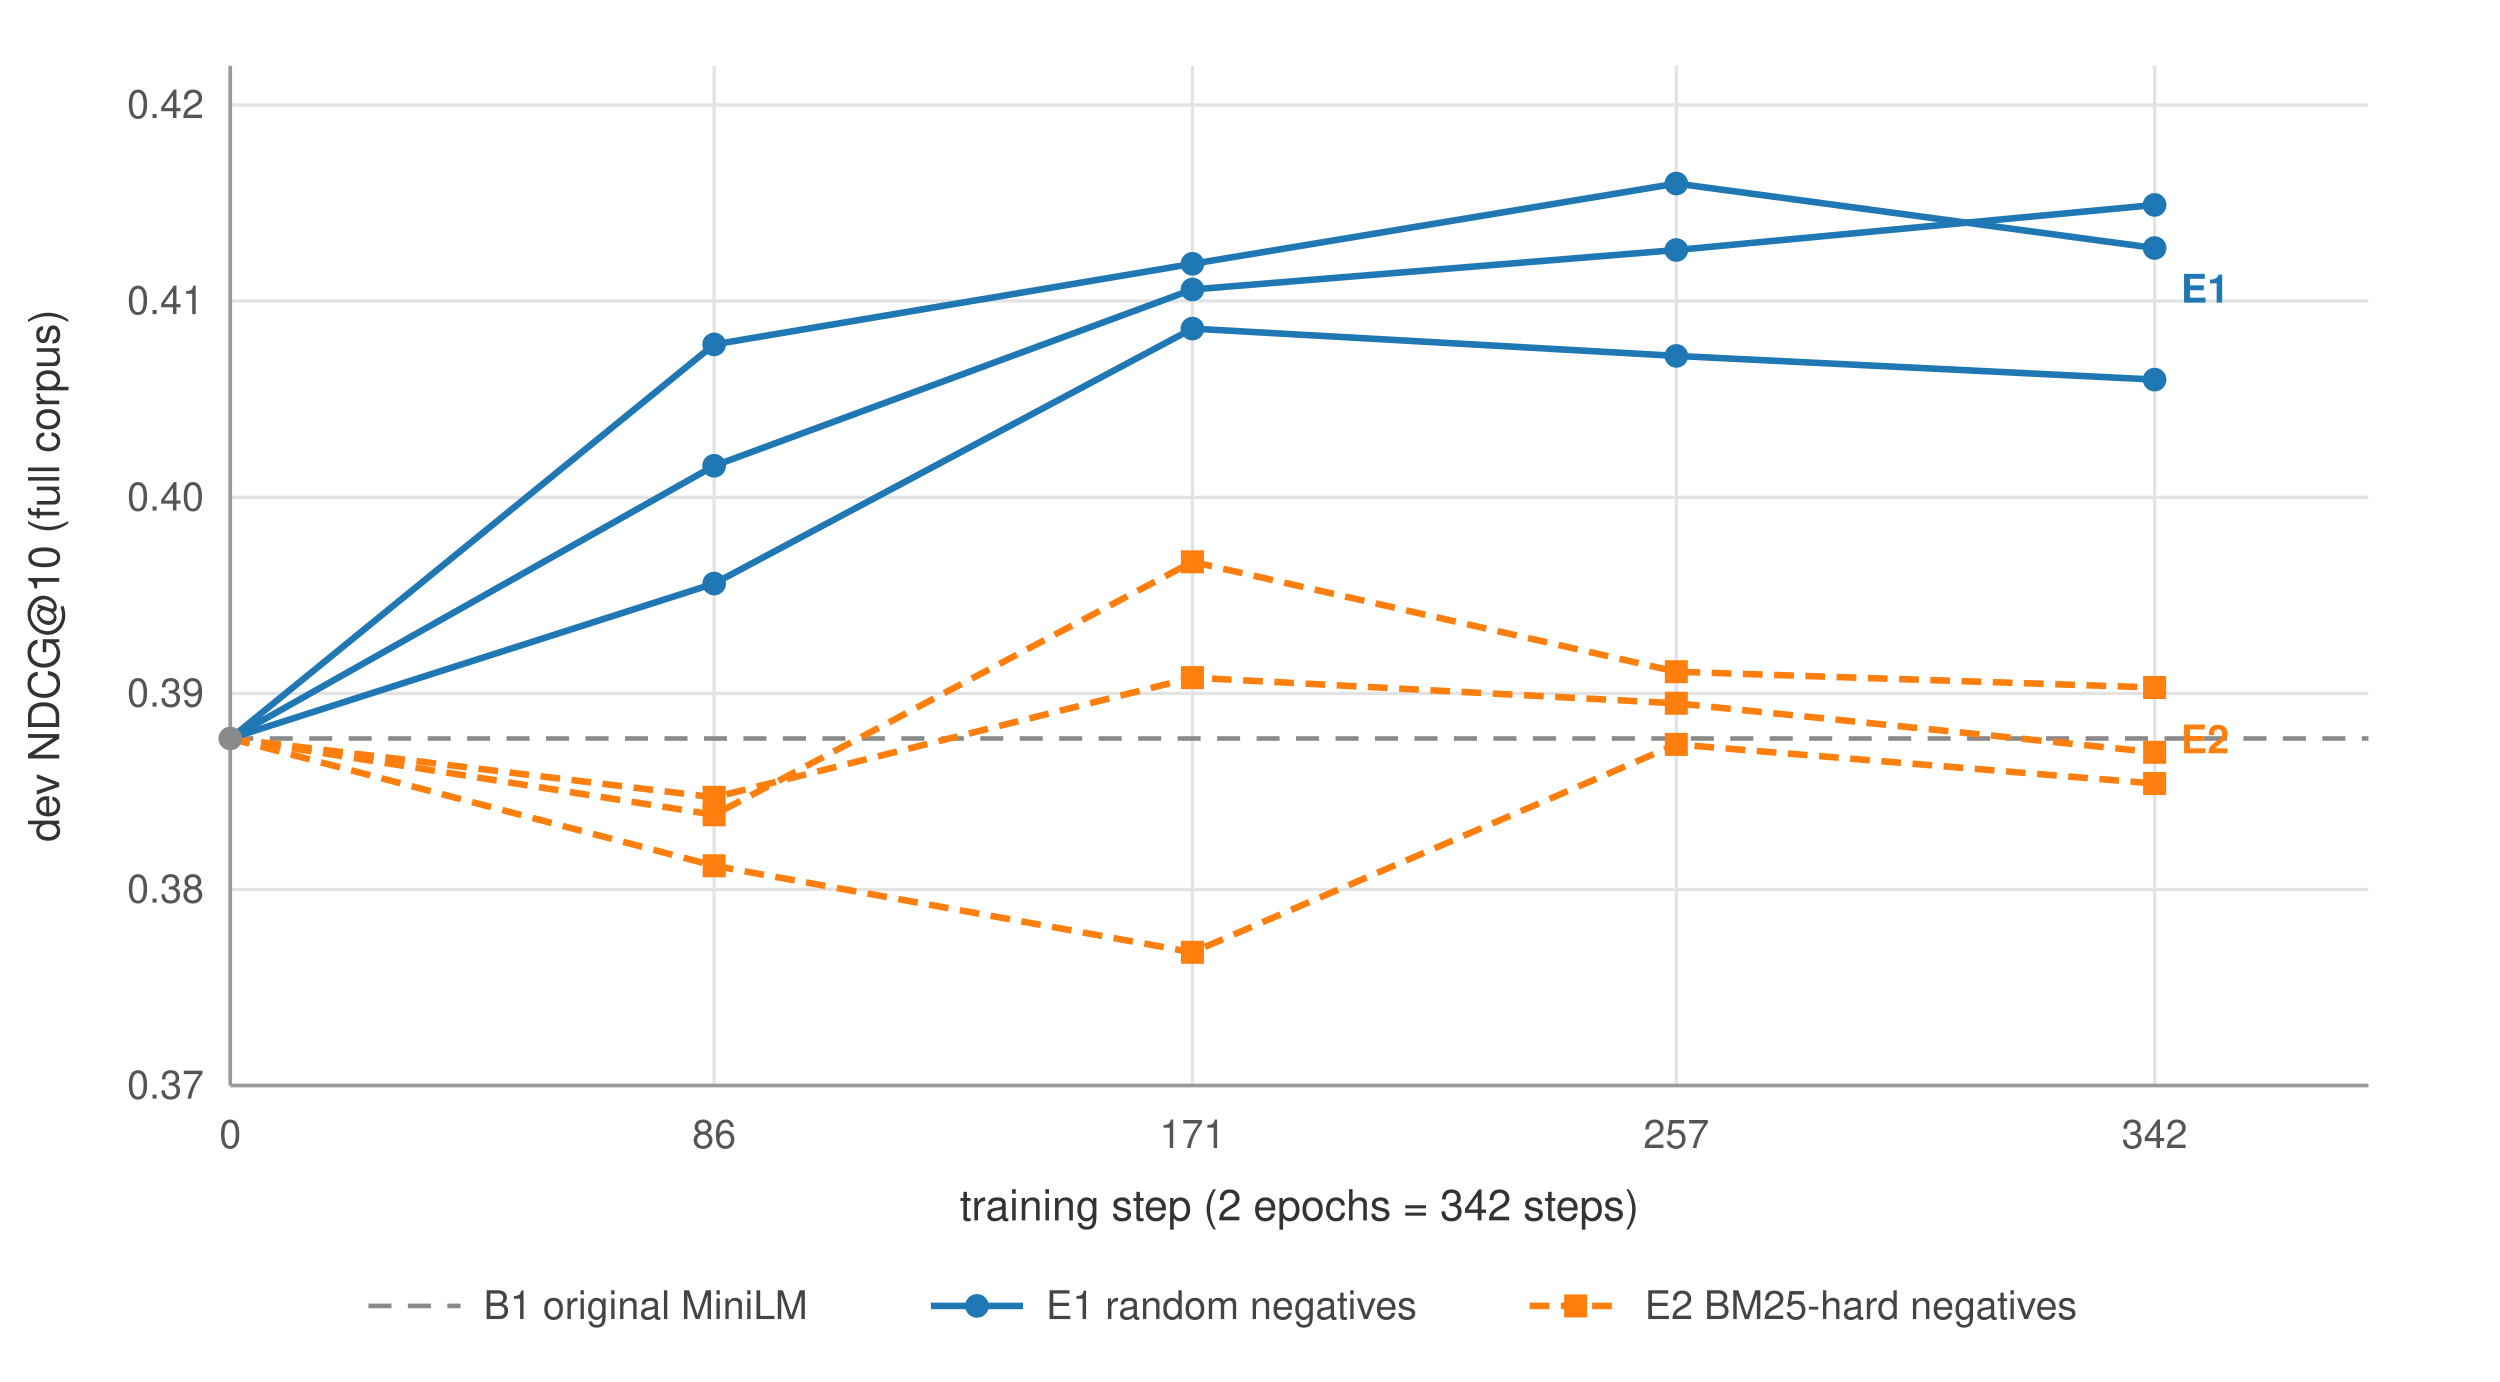
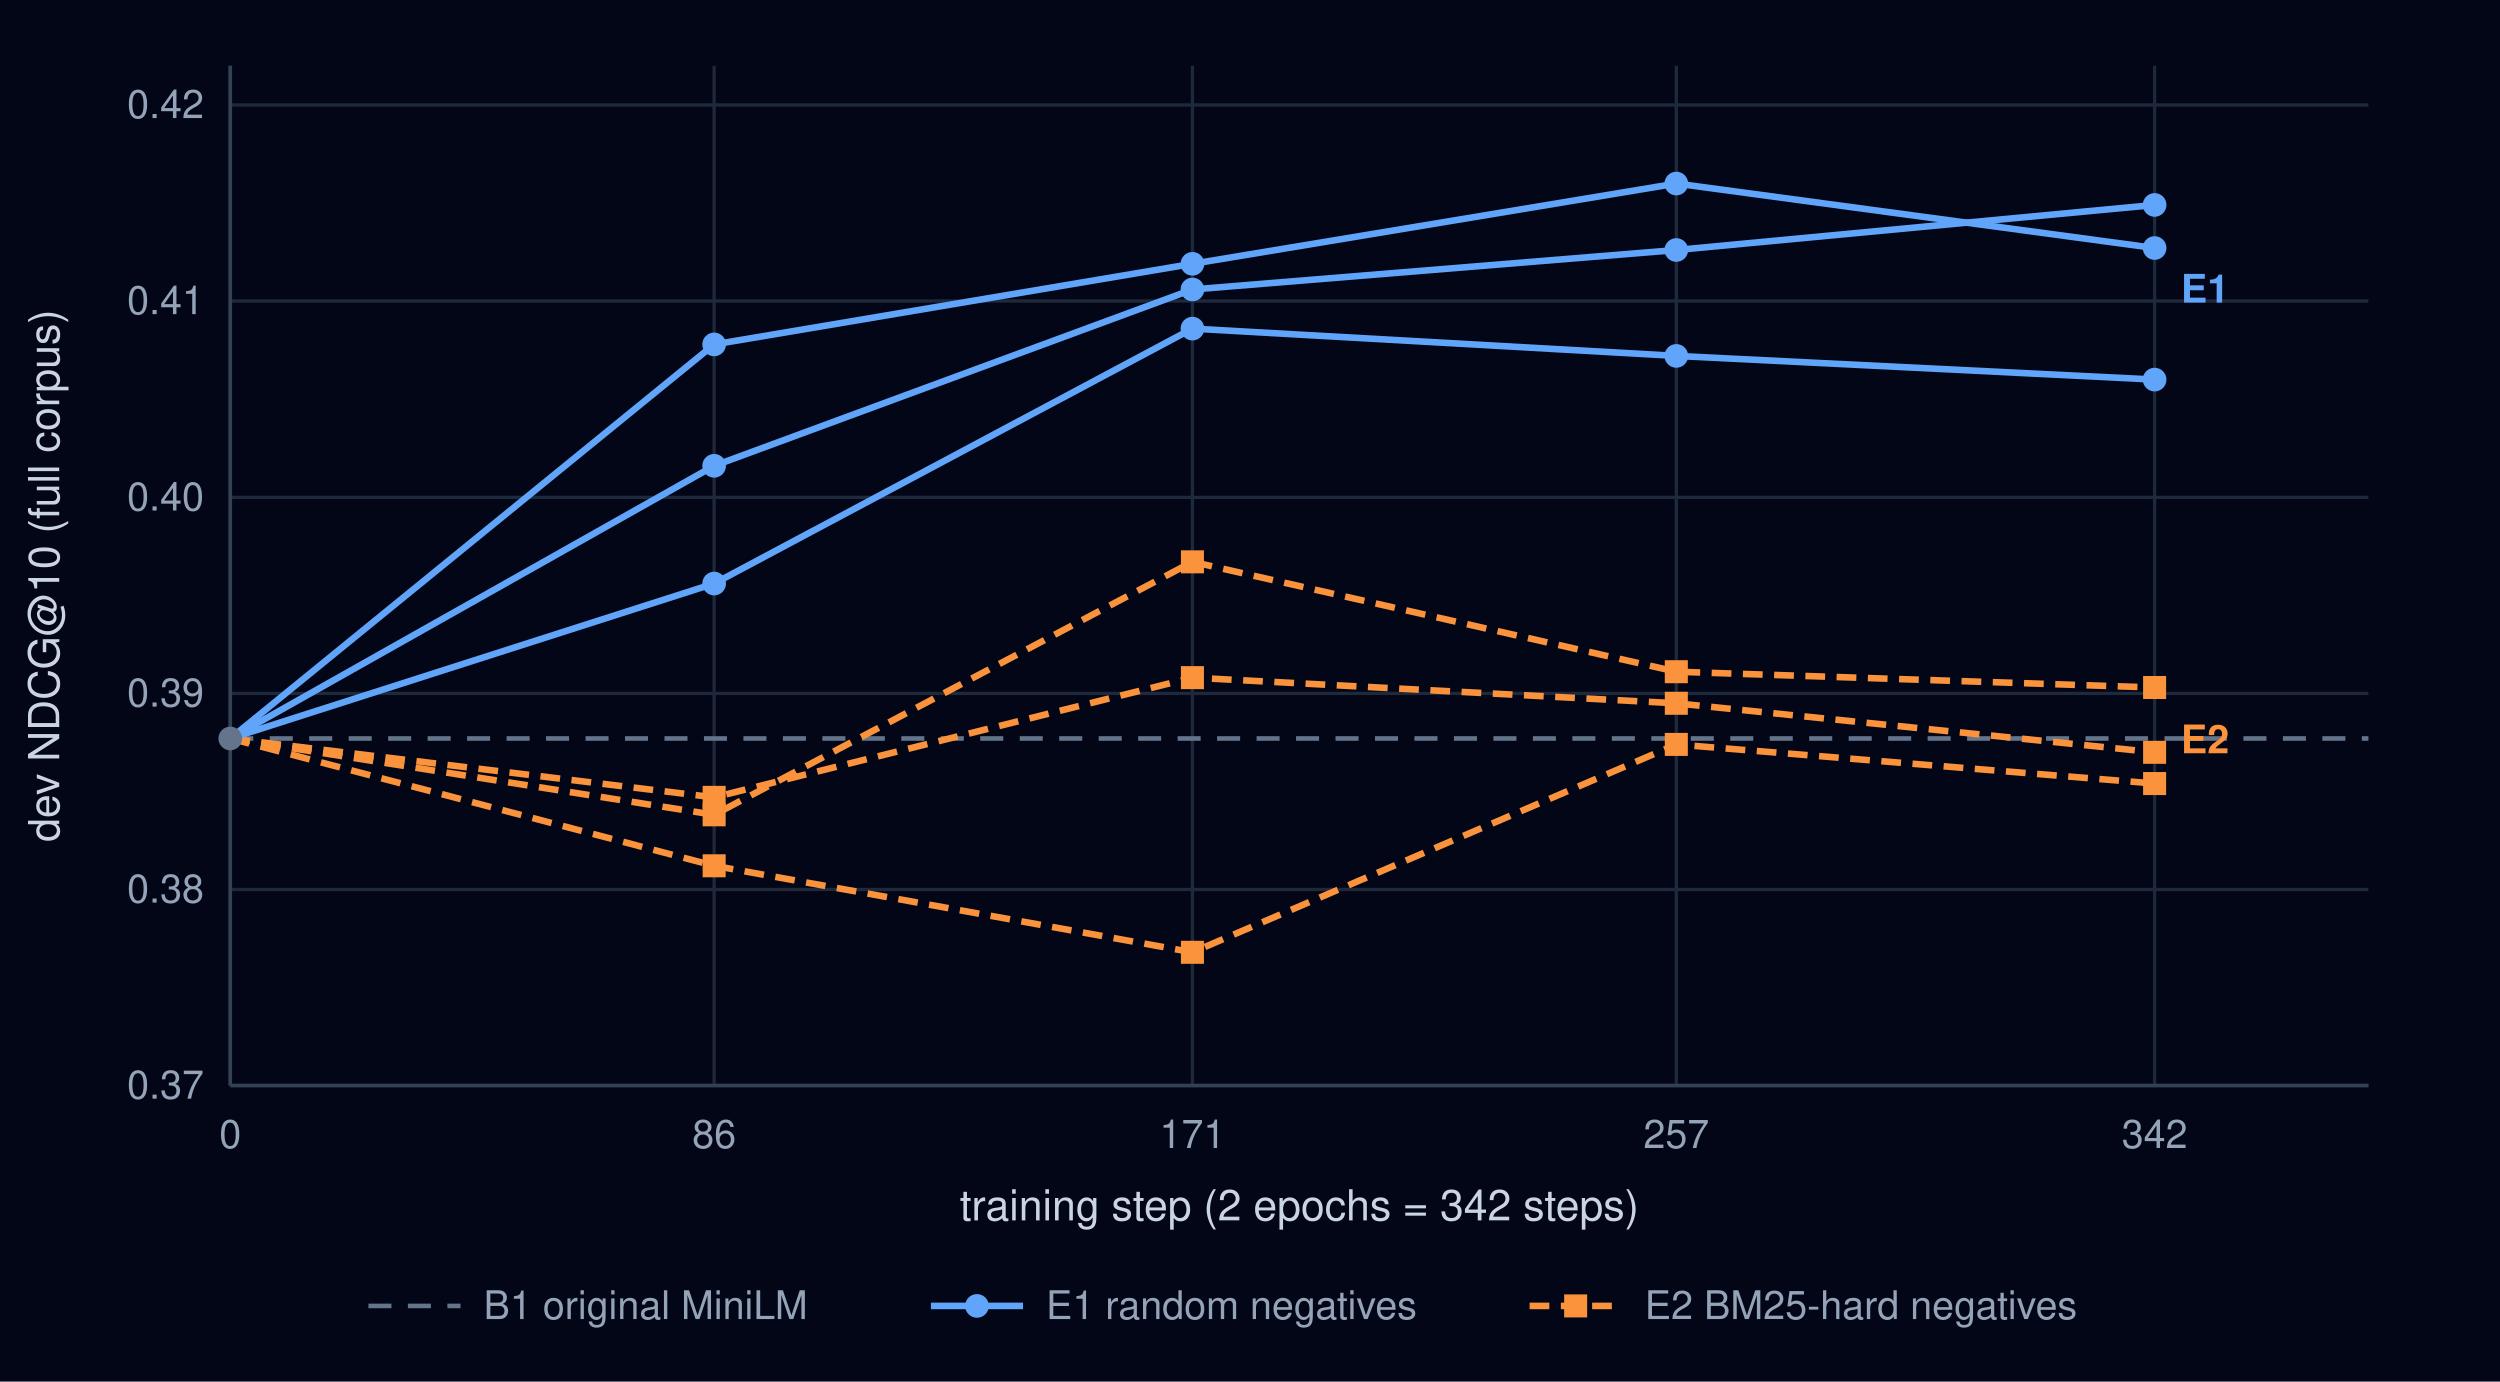
<svg xmlns="http://www.w3.org/2000/svg" viewBox="0 0 760 420" width="760" height="420" font-family="Helvetica, Arial, sans-serif" role="img" aria-label="Dev NDCG@10 across training steps for six runs: all three BM25-hard-negative runs stay below all three random-negative runs">
-   <rect width="760" height="420" fill="#ffffff" />
-   <g stroke="#e3e3e3" stroke-width="1">
+   <rect width="760" height="420" fill="#020617" />
+   <g stroke="#1e293b" stroke-width="1">
    <line x1="70" y1="330" x2="720" y2="330" />
    <line x1="70" y1="270.4" x2="720" y2="270.4" />
    <line x1="70" y1="210.8" x2="720" y2="210.8" />
    <line x1="70" y1="151.2" x2="720" y2="151.2" />
    <line x1="70" y1="91.5" x2="720" y2="91.5" />
    <line x1="70" y1="31.9" x2="720" y2="31.9" />
    <line x1="70" y1="20" x2="70" y2="330" />
    <line x1="217.1" y1="20" x2="217.1" y2="330" />
    <line x1="362.5" y1="20" x2="362.5" y2="330" />
    <line x1="509.6" y1="20" x2="509.6" y2="330" />
    <line x1="655" y1="20" x2="655" y2="330" />
  </g>
-   <g stroke="#9a9a9a" stroke-width="1.1">
+   <g stroke="#334155" stroke-width="1.1">
    <line x1="70" y1="330" x2="720" y2="330" />
    <line x1="70" y1="20" x2="70" y2="330" />
  </g>
-   <g fill="#555" font-size="12" text-anchor="end">
+   <g fill="#94a3b8" font-size="12" text-anchor="end">
    <text x="62" y="334">0.37</text>
    <text x="62" y="274.4">0.38</text>
    <text x="62" y="214.8">0.39</text>
    <text x="62" y="155.2">0.40</text>
    <text x="62" y="95.5">0.41</text>
    <text x="62" y="35.9">0.42</text>
  </g>
-   <g fill="#555" font-size="12" text-anchor="middle">
+   <g fill="#94a3b8" font-size="12" text-anchor="middle">
    <text x="70" y="349">0</text>
    <text x="217.1" y="349">86</text>
    <text x="362.5" y="349">171</text>
    <text x="509.6" y="349">257</text>
    <text x="655" y="349">342</text>
  </g>
-   <text x="395" y="371" fill="#333" font-size="13" text-anchor="middle">training step (2 epochs = 342 steps)</text>
-   <text x="18" y="175" fill="#333" font-size="13" text-anchor="middle" transform="rotate(-90 18 175)">dev NDCG@10 (full corpus)</text>
-   <line x1="70" y1="224.5" x2="720" y2="224.5" stroke="#8a8a8a" stroke-width="1.4" stroke-dasharray="7 5" />
-   <g fill="none" stroke="#ff7f0e" stroke-width="2" stroke-dasharray="6 3.5">
+   <text x="395" y="371" fill="#cbd5e1" font-size="13" text-anchor="middle">training step (2 epochs = 342 steps)</text>
+   <text x="18" y="175" fill="#cbd5e1" font-size="13" text-anchor="middle" transform="rotate(-90 18 175)">dev NDCG@10 (full corpus)</text>
+   <line x1="70" y1="224.5" x2="720" y2="224.5" stroke="#64748b" stroke-width="1.4" stroke-dasharray="7 5" />
+   <g fill="none" stroke="#fb923c" stroke-width="2" stroke-dasharray="6 3.5">
    <polyline points="70,224.5 217.1,263.2 362.5,289.5 509.6,226.3 655,238.2" />
    <polyline points="70,224.5 217.1,247.7 362.5,170.8 509.6,204.2 655,209.0" />
    <polyline points="70,224.5 217.1,242.4 362.5,206.0 509.6,213.8 655,228.7" />
  </g>
-   <g fill="#ff7f0e">
+   <g fill="#fb923c">
    <rect x="213.6" y="259.7" width="7" height="7" />
    <rect x="359" y="286" width="7" height="7" />
    <rect x="506.1" y="222.8" width="7" height="7" />
    <rect x="651.5" y="234.7" width="7" height="7" />
    <rect x="213.6" y="244.2" width="7" height="7" />
    <rect x="359" y="167.3" width="7" height="7" />
    <rect x="506.1" y="200.7" width="7" height="7" />
    <rect x="651.5" y="205.5" width="7" height="7" />
    <rect x="213.6" y="238.9" width="7" height="7" />
    <rect x="359" y="202.5" width="7" height="7" />
    <rect x="506.1" y="210.3" width="7" height="7" />
    <rect x="651.5" y="225.2" width="7" height="7" />
  </g>
-   <g fill="none" stroke="#1f77b4" stroke-width="2">
+   <g fill="none" stroke="#60a5fa" stroke-width="2">
    <polyline points="70,224.5 217.1,177.4 362.5,99.9 509.6,108.2 655,115.4" />
    <polyline points="70,224.5 217.1,141.6 362.5,88.0 509.6,76.0 655,62.3" />
    <polyline points="70,224.5 217.1,104.7 362.5,80.2 509.6,55.8 655,75.4" />
  </g>
-   <g fill="#1f77b4">
+   <g fill="#60a5fa">
    <circle cx="217.1" cy="177.4" r="3.6" />
    <circle cx="362.5" cy="99.9" r="3.6" />
    <circle cx="509.6" cy="108.2" r="3.6" />
    <circle cx="655" cy="115.4" r="3.6" />
    <circle cx="217.1" cy="141.6" r="3.6" />
    <circle cx="362.5" cy="88.0" r="3.6" />
    <circle cx="509.6" cy="76.0" r="3.6" />
    <circle cx="655" cy="62.3" r="3.6" />
    <circle cx="217.1" cy="104.7" r="3.6" />
    <circle cx="362.5" cy="80.2" r="3.6" />
    <circle cx="509.6" cy="55.8" r="3.6" />
    <circle cx="655" cy="75.4" r="3.6" />
  </g>
-   <circle cx="70" cy="224.5" r="3.6" fill="#8a8a8a" />
-   <text x="663" y="92" fill="#1f77b4" font-size="12" font-weight="bold">E1</text>
-   <text x="663" y="229" fill="#ff7f0e" font-size="12" font-weight="bold">E2</text>
-   <g font-size="12" fill="#444">
-     <line x1="112" y1="397" x2="140" y2="397" stroke="#8a8a8a" stroke-width="1.4" stroke-dasharray="7 5" />
+   <circle cx="70" cy="224.5" r="3.6" fill="#64748b" />
+   <text x="663" y="92" fill="#60a5fa" font-size="12" font-weight="bold">E1</text>
+   <text x="663" y="229" fill="#fb923c" font-size="12" font-weight="bold">E2</text>
+   <g font-size="12" fill="#94a3b8">
+     <line x1="112" y1="397" x2="140" y2="397" stroke="#64748b" stroke-width="1.4" stroke-dasharray="7 5" />
    <text x="147" y="401">B1 original MiniLM</text>
-     <line x1="283" y1="397" x2="311" y2="397" stroke="#1f77b4" stroke-width="2" />
-     <circle cx="297" cy="397" r="3.6" fill="#1f77b4" />
+     <line x1="283" y1="397" x2="311" y2="397" stroke="#60a5fa" stroke-width="2" />
+     <circle cx="297" cy="397" r="3.6" fill="#60a5fa" />
    <text x="318" y="401">E1 random negatives</text>
-     <line x1="465" y1="397" x2="493" y2="397" stroke="#ff7f0e" stroke-width="2" stroke-dasharray="6 3.5" />
-     <rect x="475.5" y="393.5" width="7" height="7" fill="#ff7f0e" />
+     <line x1="465" y1="397" x2="493" y2="397" stroke="#fb923c" stroke-width="2" stroke-dasharray="6 3.5" />
+     <rect x="475.5" y="393.5" width="7" height="7" fill="#fb923c" />
    <text x="500" y="401">E2 BM25-hard negatives</text>
  </g>
</svg>
